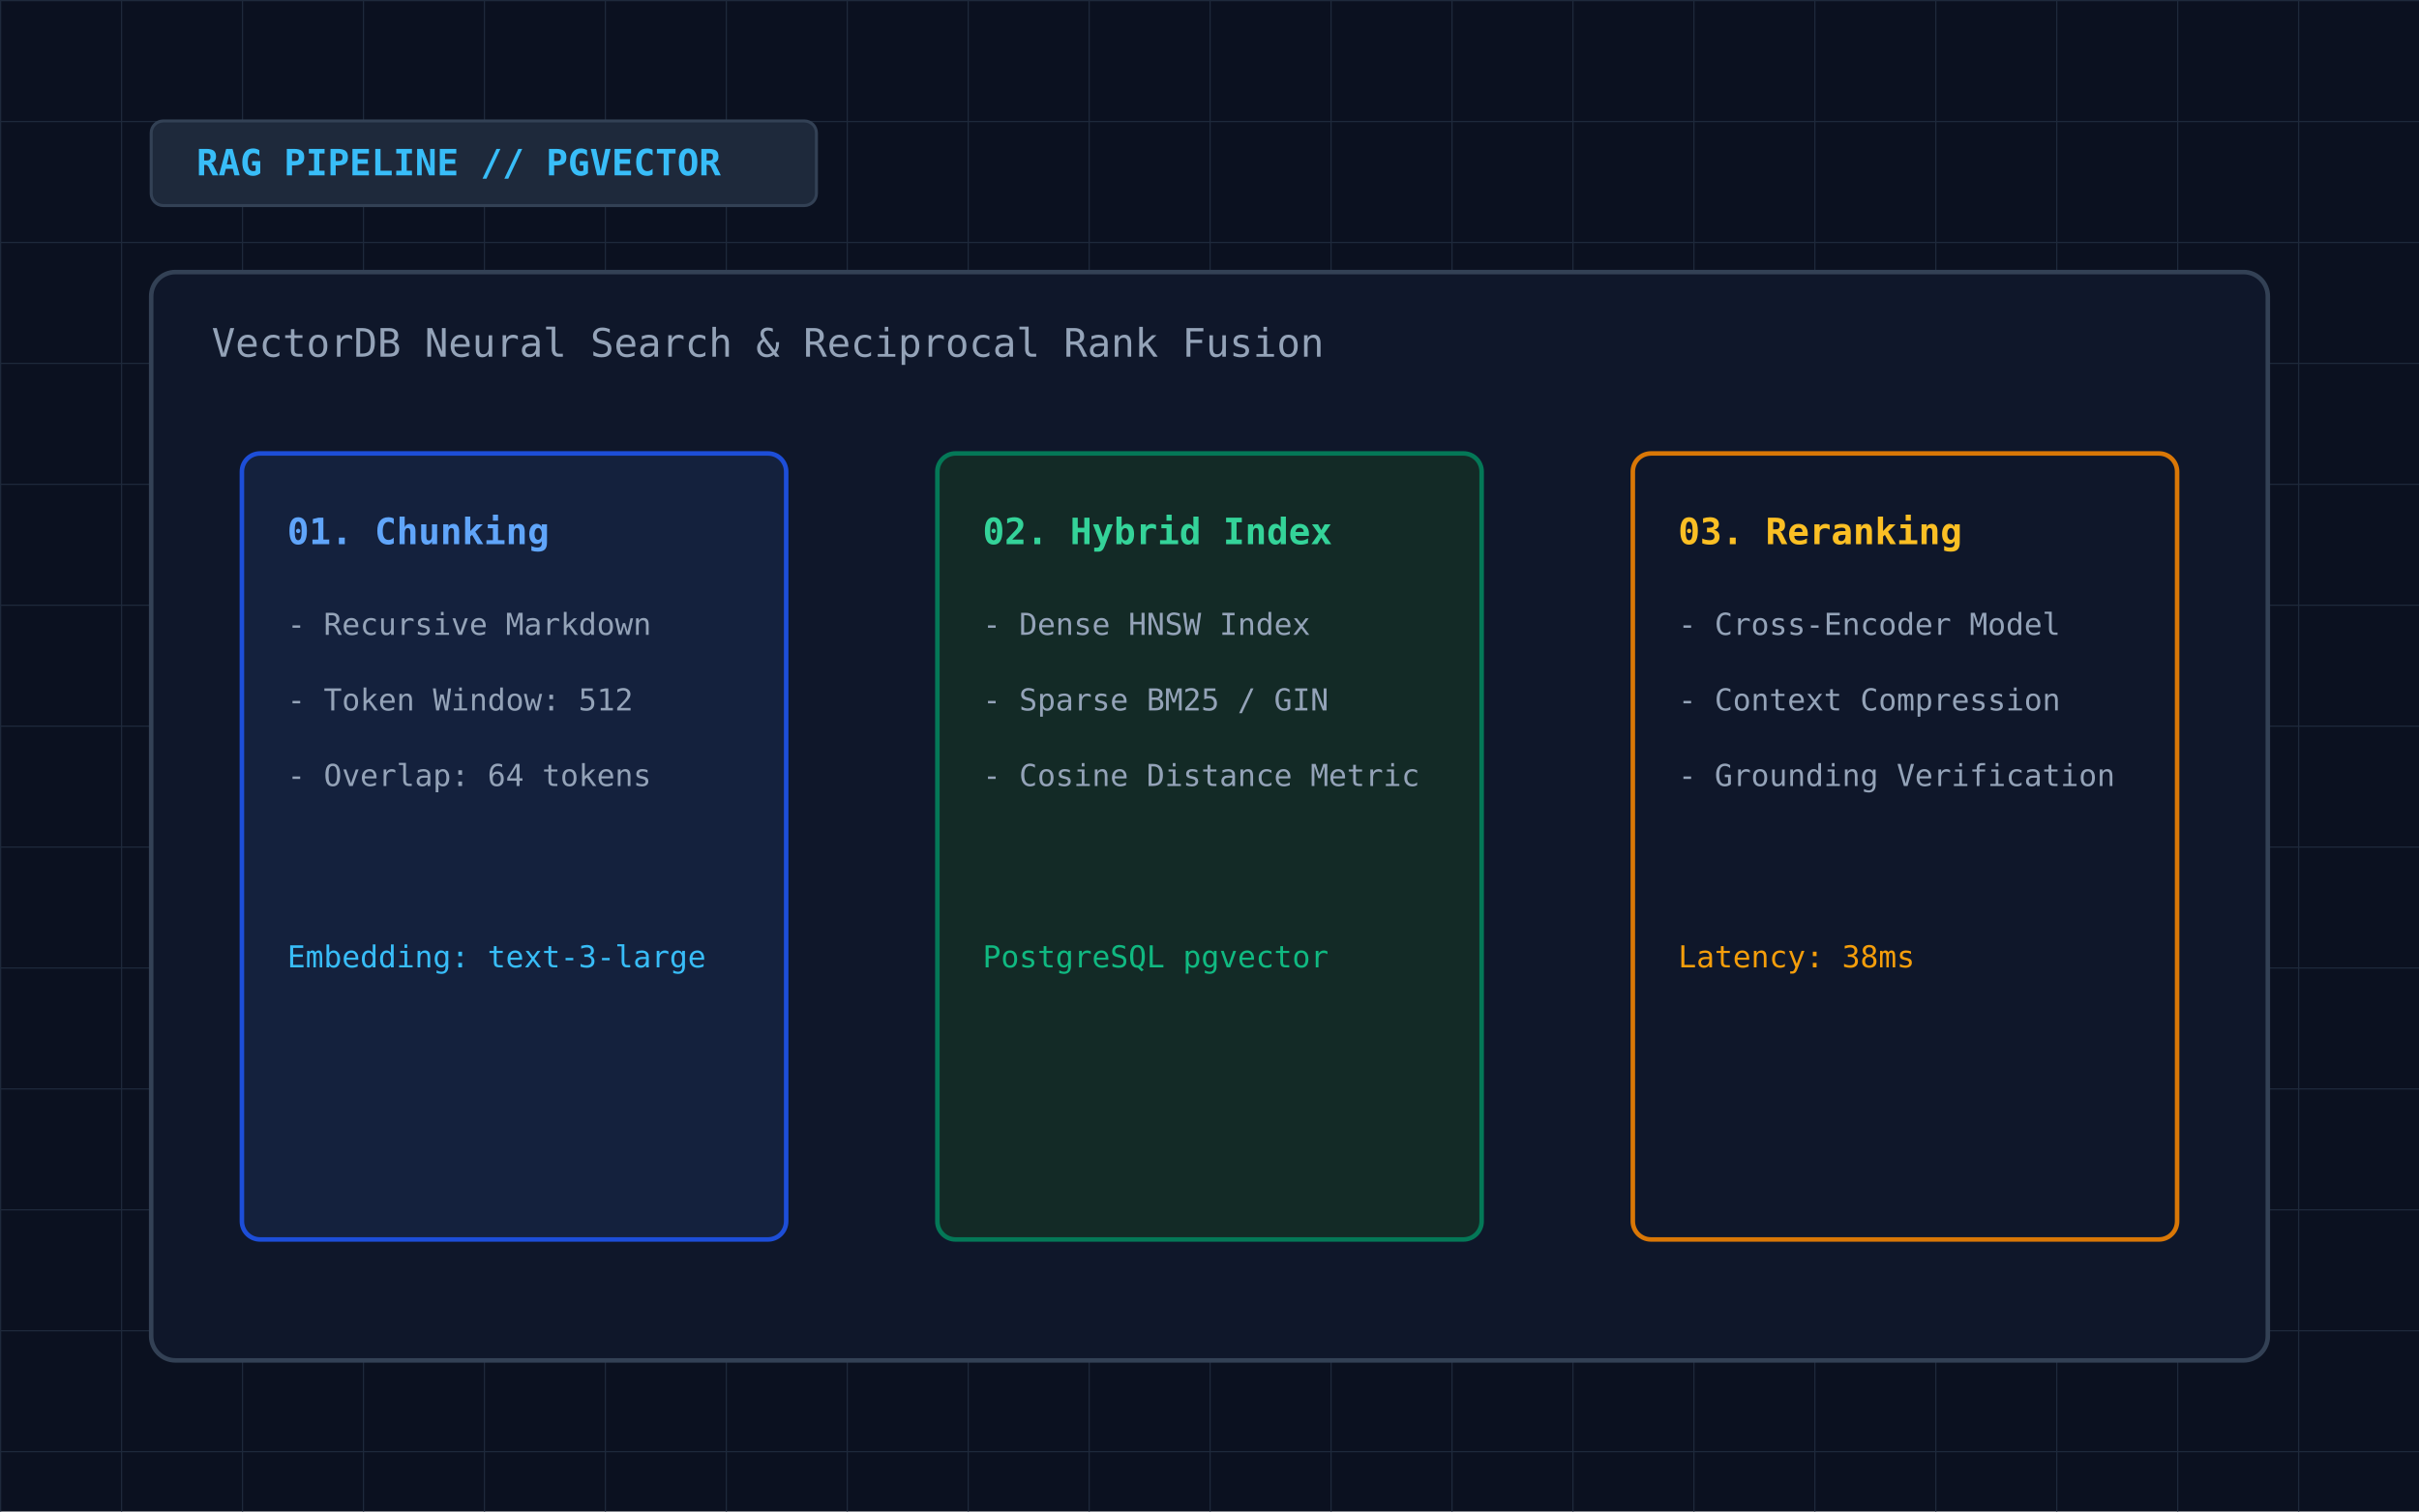
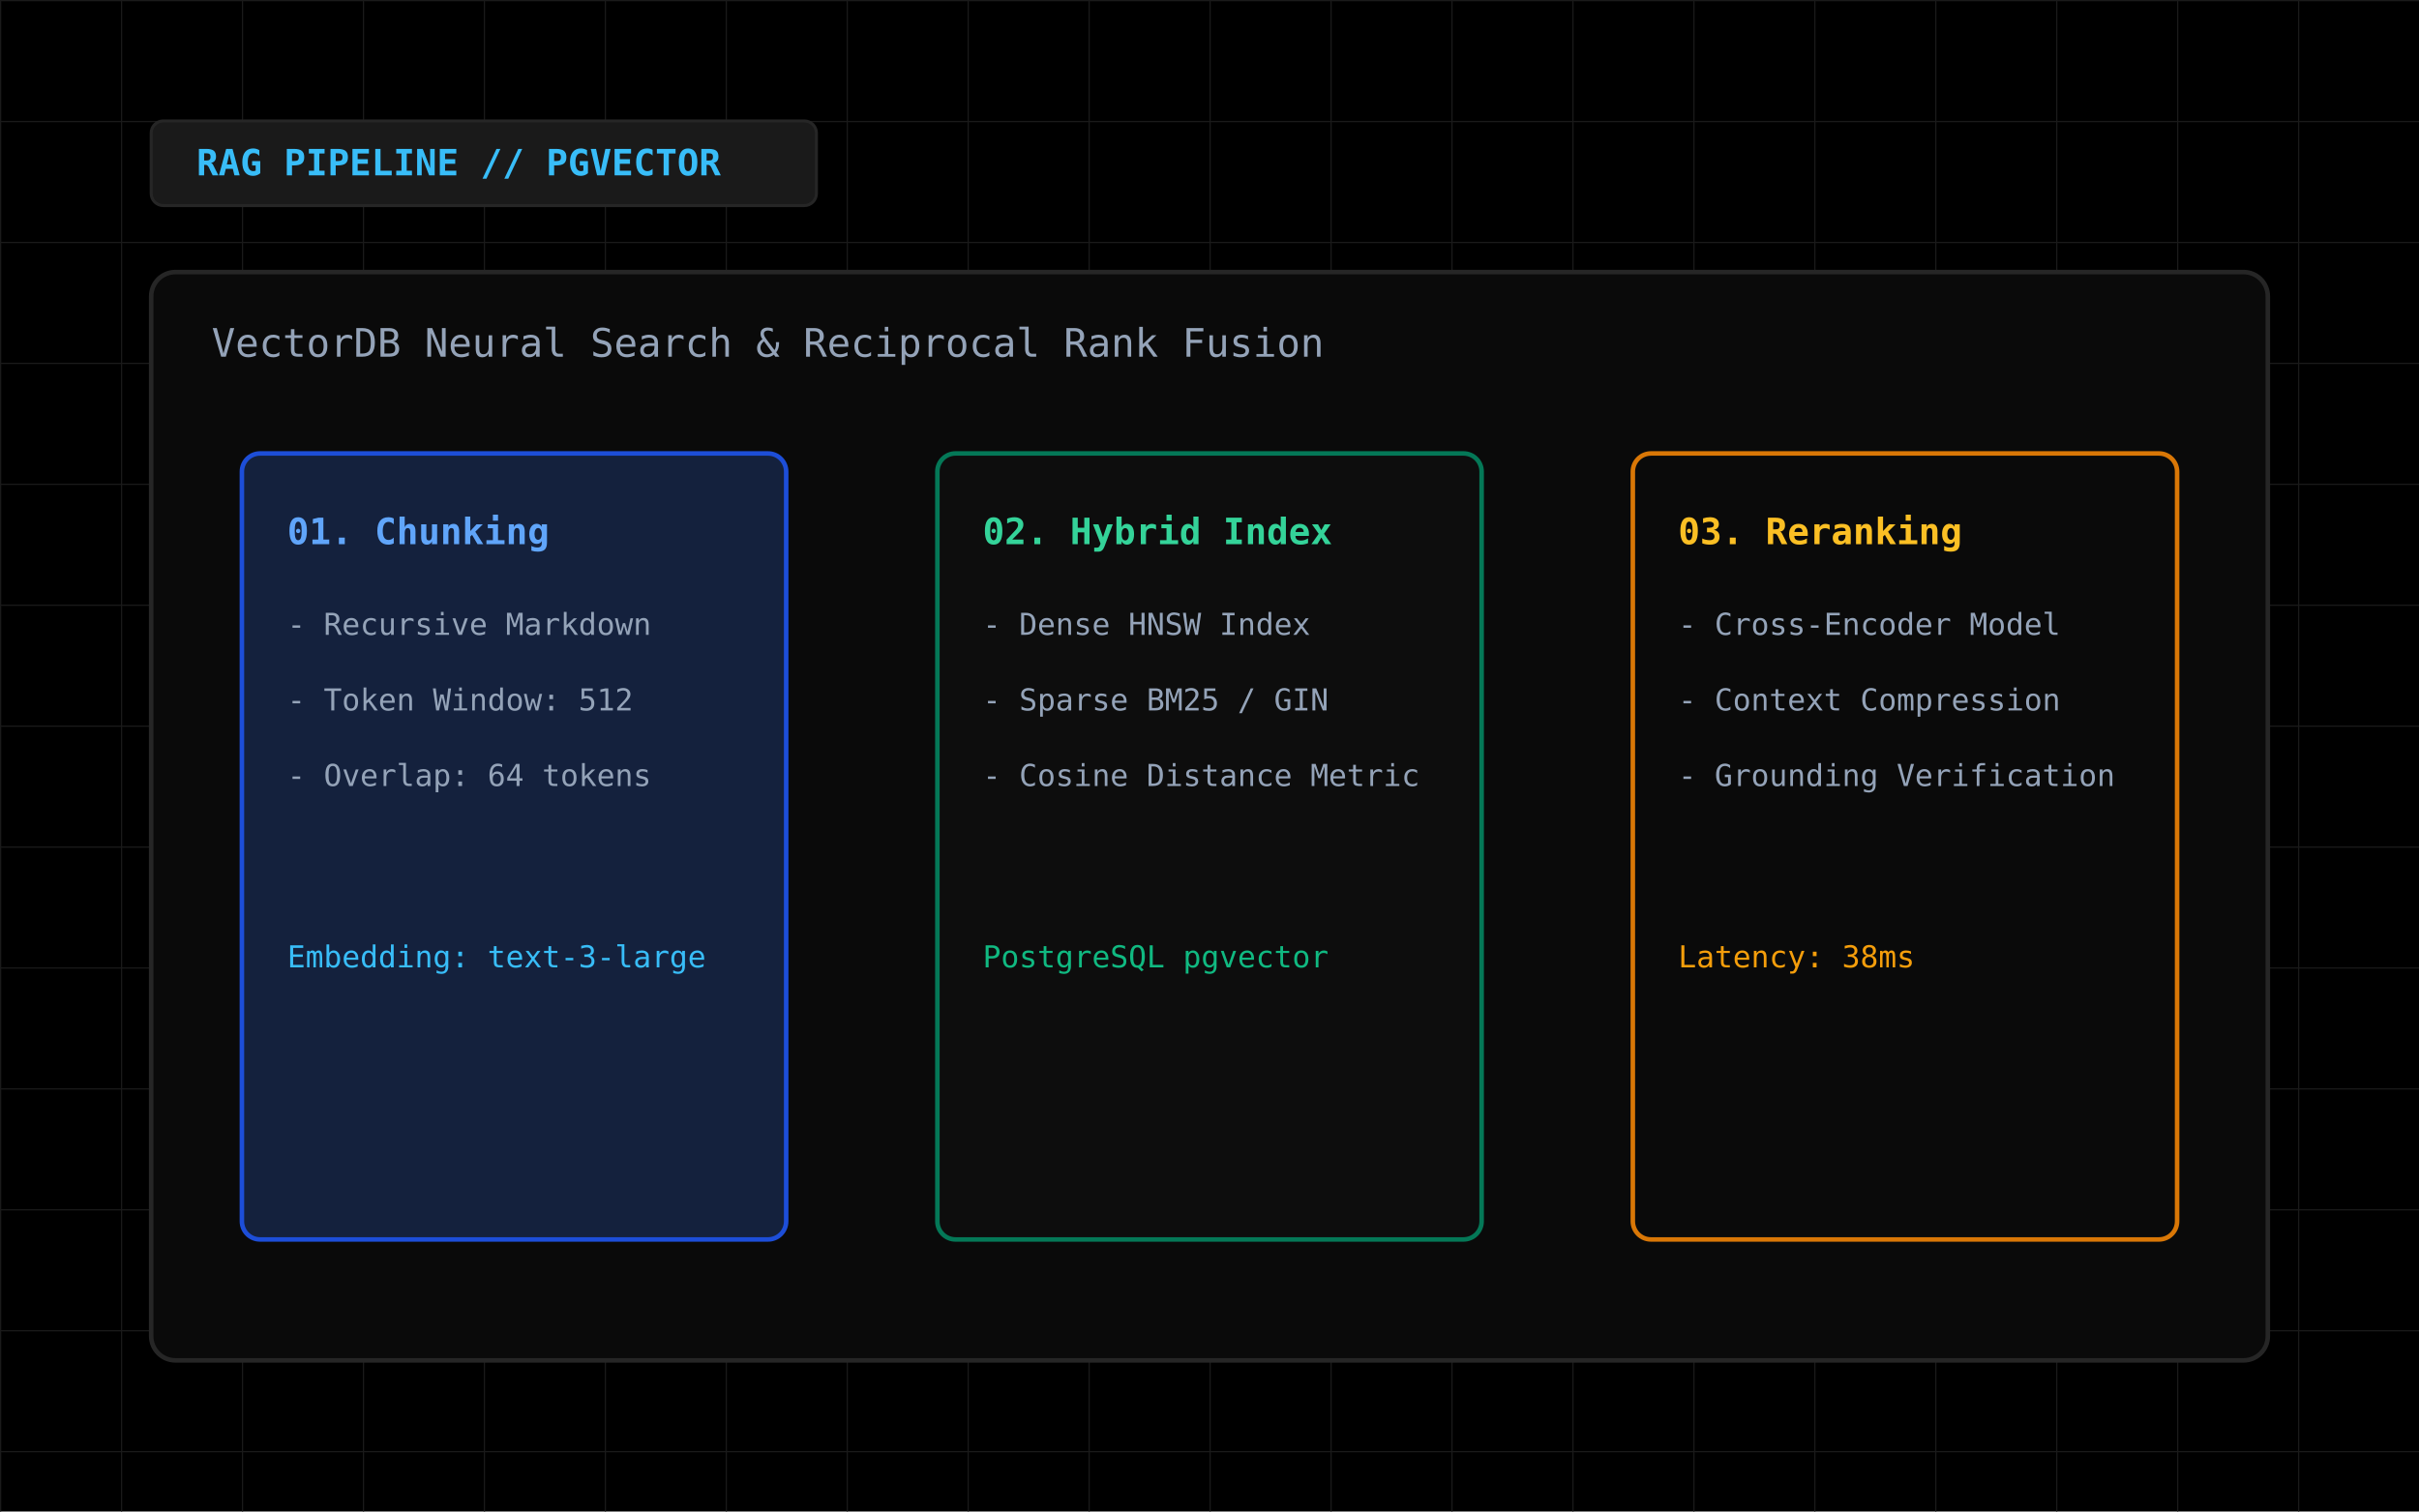
<svg xmlns="http://www.w3.org/2000/svg" viewBox="0 0 800 500" width="800" height="500">
-   <rect width="800" height="500" fill="#0b1120" />
+   <rect width="800" height="500" fill="#000000" />
  <defs>
    <pattern id="grid" width="40" height="40" patternUnits="userSpaceOnUse">
-       <path d="M 40 0 L 0 0 0 40" fill="none" stroke="#1e293b" stroke-width="0.8" />
+       <path d="M 40 0 L 0 0 0 40" fill="none" stroke="#1a1a1a" stroke-width="0.8" />
    </pattern>
  </defs>
  <rect width="800" height="500" fill="url(#grid)" />
-   <rect x="50" y="40" width="220" height="28" rx="4" fill="#1e293b" stroke="#334155" stroke-width="1" />
+   <rect x="50" y="40" width="220" height="28" rx="4" fill="#1a1a1a" stroke="#262626" stroke-width="1" />
  <text x="65" y="58" font-family="monospace" font-size="12" fill="#38bdf8" font-weight="bold">RAG PIPELINE // PGVECTOR</text>
-   <rect x="50" y="90" width="700" height="360" rx="8" fill="#0f172a" stroke="#334155" stroke-width="1.5" />
+   <rect x="50" y="90" width="700" height="360" rx="8" fill="#0a0a0a" stroke="#262626" stroke-width="1.5" />
  <text x="70" y="118" font-family="monospace" font-size="13" fill="#94a3b8">VectorDB Neural Search &amp; Reciprocal Rank Fusion</text>
  <rect x="80" y="150" width="180" height="260" rx="6" fill="#14213d" stroke="#1d4ed8" stroke-width="1.5" />
  <text x="95" y="180" font-family="monospace" font-size="12" fill="#60a5fa" font-weight="bold">01. Chunking</text>
  <text x="95" y="210" font-family="monospace" font-size="10" fill="#94a3b8">- Recursive Markdown</text>
  <text x="95" y="235" font-family="monospace" font-size="10" fill="#94a3b8">- Token Window: 512</text>
  <text x="95" y="260" font-family="monospace" font-size="10" fill="#94a3b8">- Overlap: 64 tokens</text>
  <text x="95" y="320" font-family="monospace" font-size="10" fill="#38bdf8">Embedding: text-3-large</text>
-   <rect x="310" y="150" width="180" height="260" rx="6" fill="#132a26" stroke="#047857" stroke-width="1.5" />
+   <rect x="310" y="150" width="180" height="260" rx="6" fill="#0d0d0d" stroke="#047857" stroke-width="1.5" />
  <text x="325" y="180" font-family="monospace" font-size="12" fill="#34d399" font-weight="bold">02. Hybrid Index</text>
  <text x="325" y="210" font-family="monospace" font-size="10" fill="#94a3b8">- Dense HNSW Index</text>
  <text x="325" y="235" font-family="monospace" font-size="10" fill="#94a3b8">- Sparse BM25 / GIN</text>
  <text x="325" y="260" font-family="monospace" font-size="10" fill="#94a3b8">- Cosine Distance Metric</text>
  <text x="325" y="320" font-family="monospace" font-size="10" fill="#10b981">PostgreSQL pgvector</text>
-   <rect x="540" y="150" width="180" height="260" rx="6" fill="#0f172a" stroke="#d97706" stroke-width="1.5" />
+   <rect x="540" y="150" width="180" height="260" rx="6" fill="#0a0a0a" stroke="#d97706" stroke-width="1.5" />
  <text x="555" y="180" font-family="monospace" font-size="12" fill="#fbbf24" font-weight="bold">03. Reranking</text>
  <text x="555" y="210" font-family="monospace" font-size="10" fill="#94a3b8">- Cross-Encoder Model</text>
  <text x="555" y="235" font-family="monospace" font-size="10" fill="#94a3b8">- Context Compression</text>
  <text x="555" y="260" font-family="monospace" font-size="10" fill="#94a3b8">- Grounding Verification</text>
  <text x="555" y="320" font-family="monospace" font-size="10" fill="#f59e0b">Latency: 38ms</text>
</svg>
